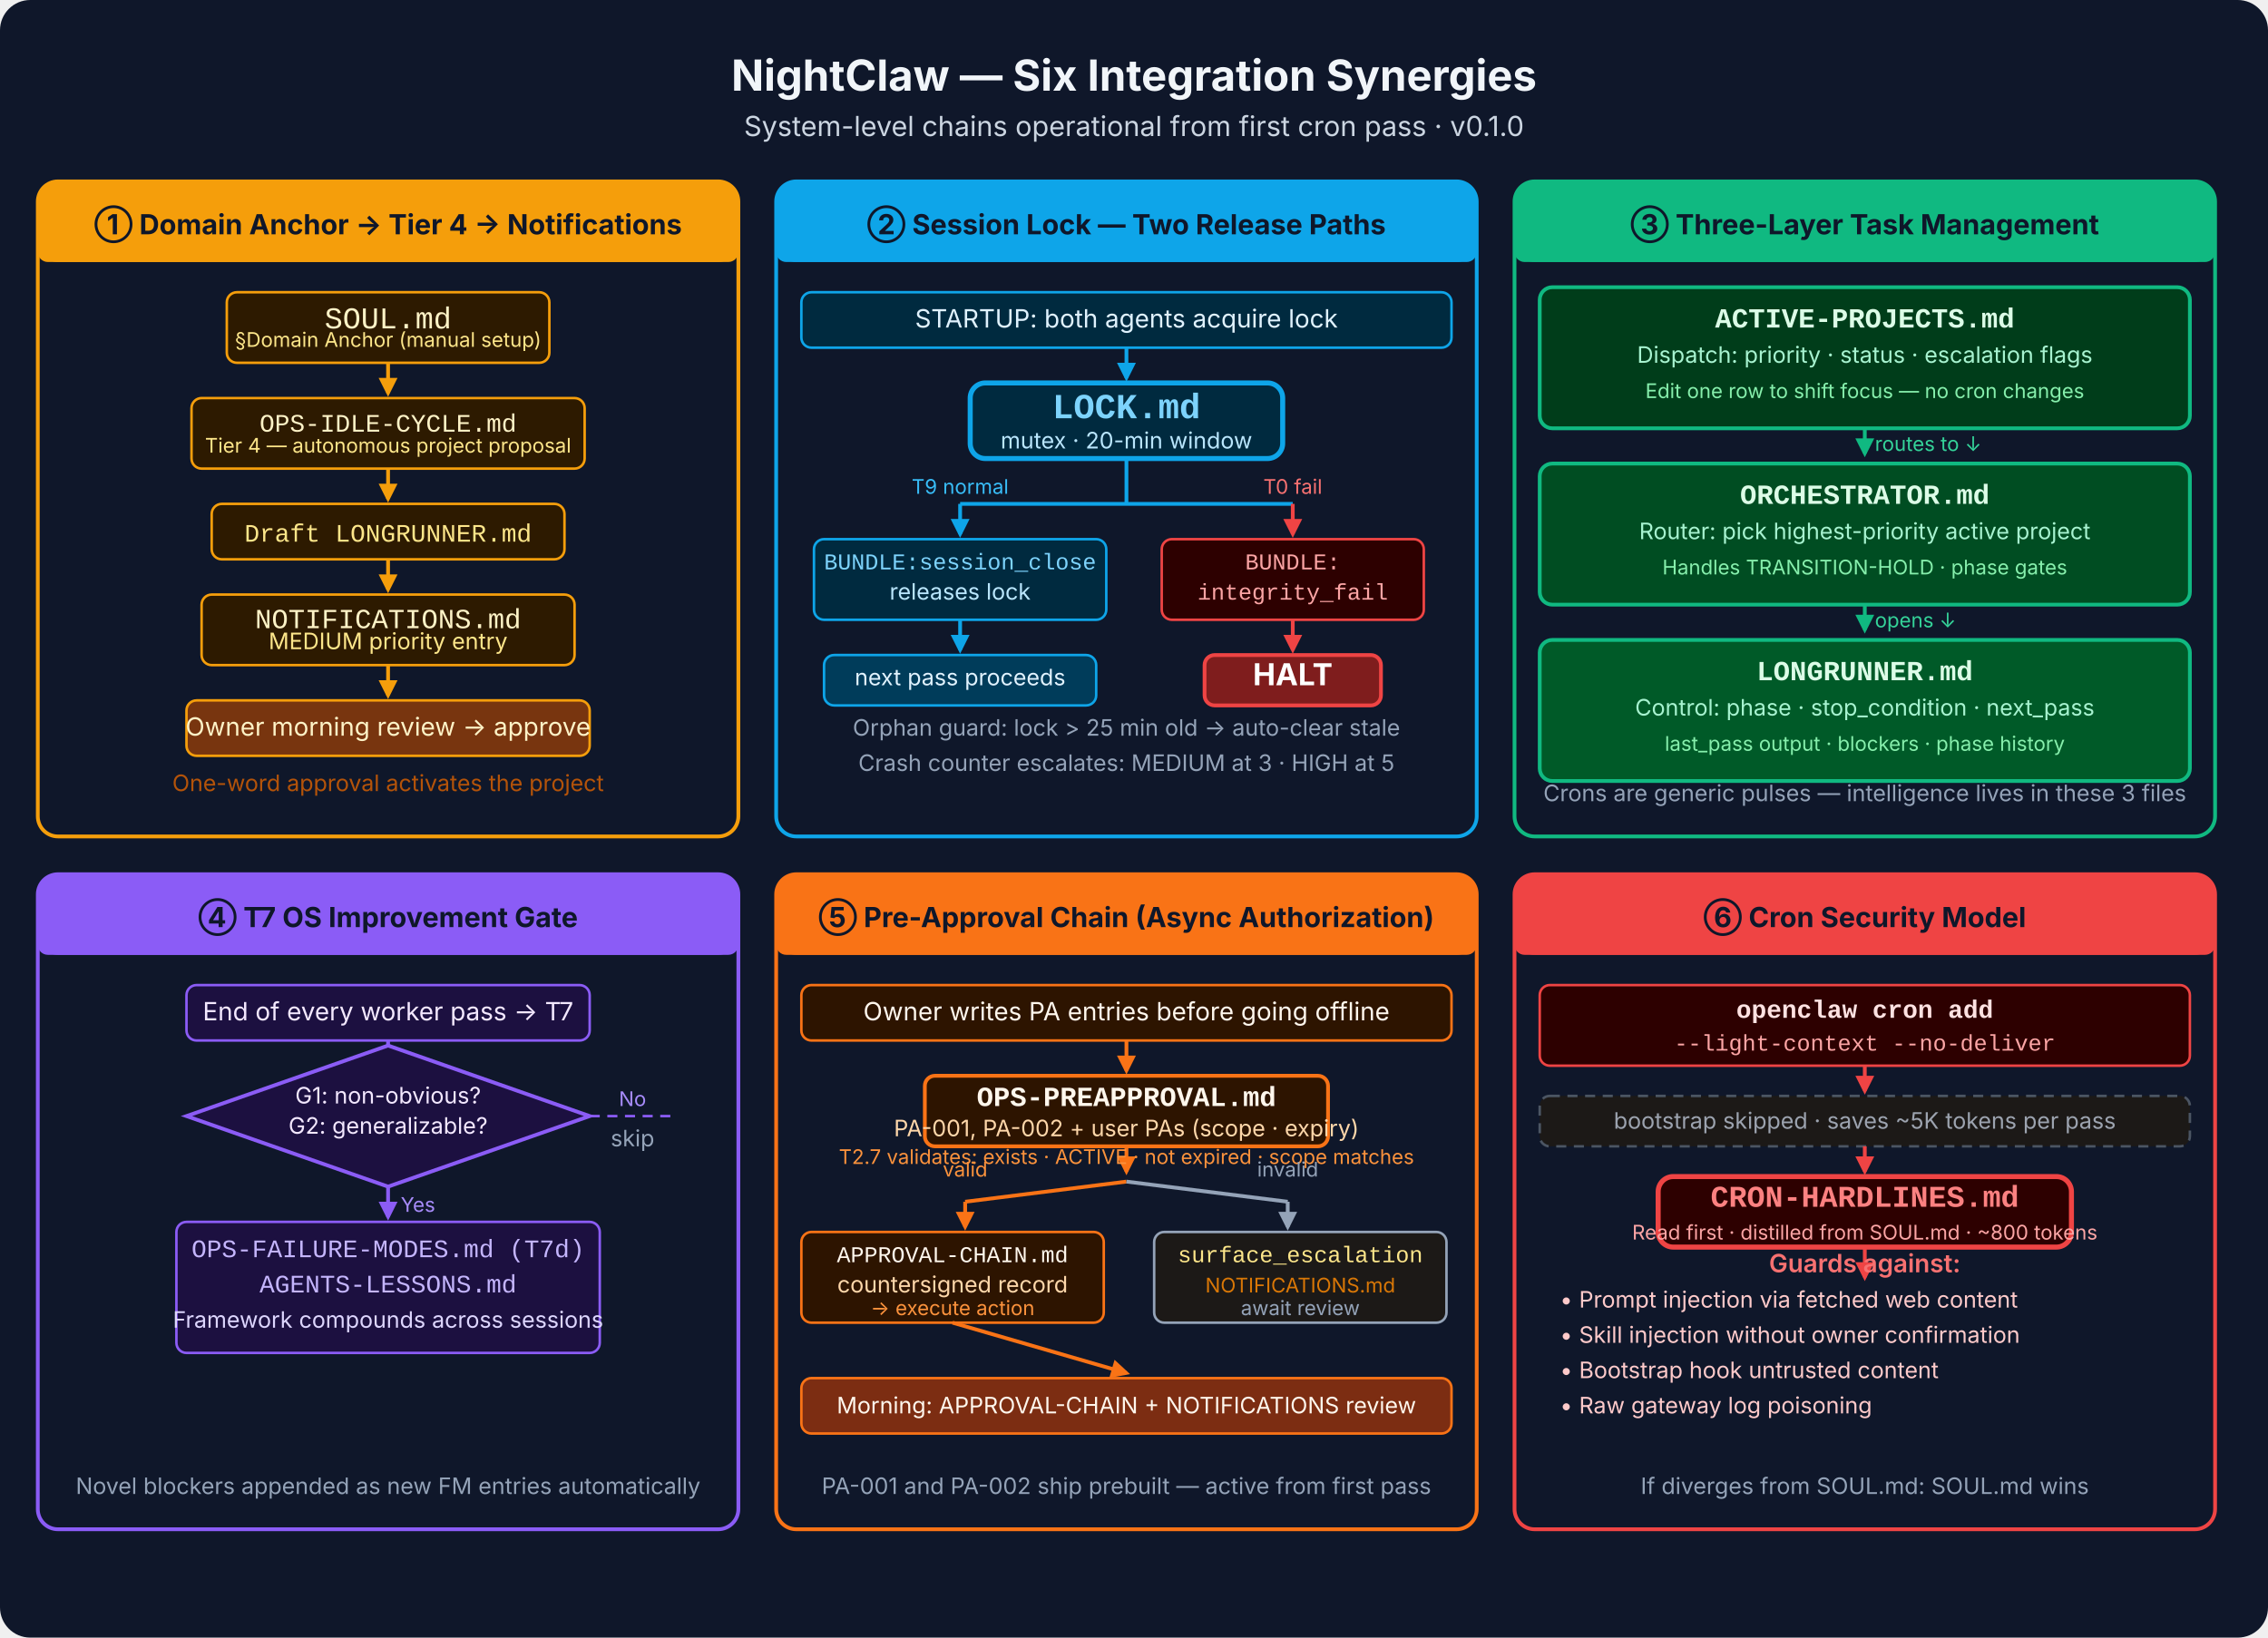
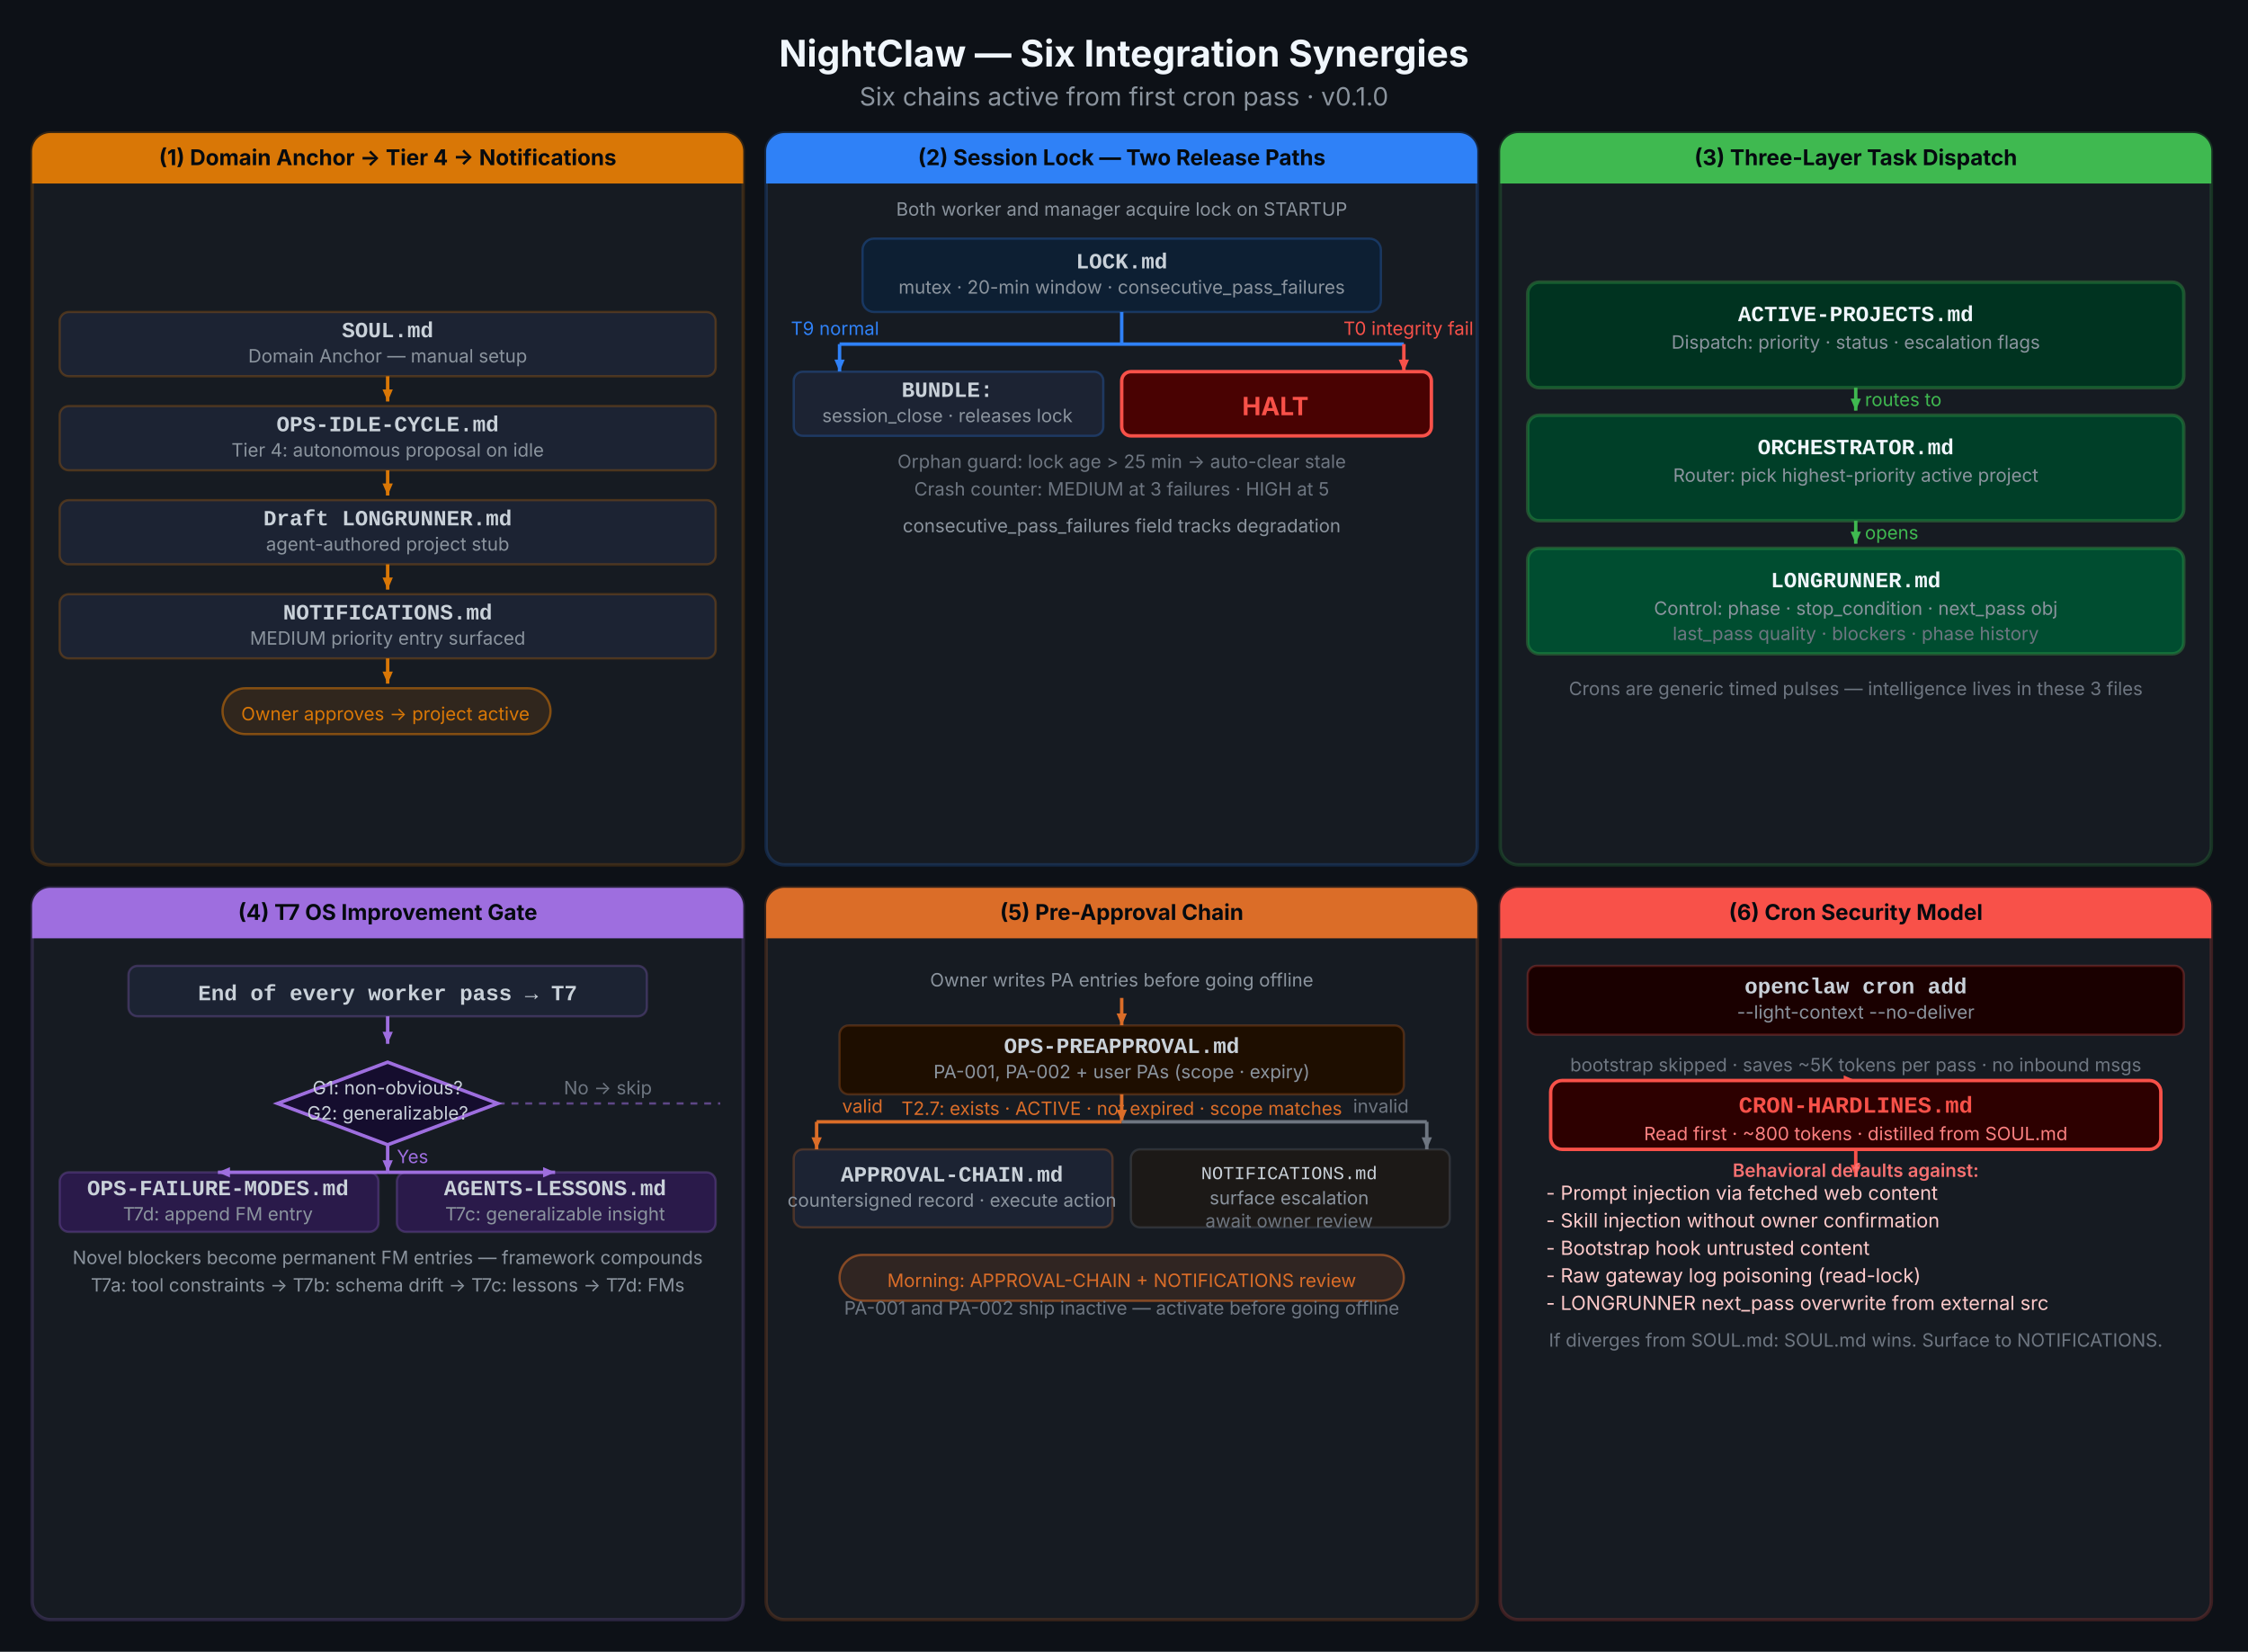
- <svg xmlns="http://www.w3.org/2000/svg" viewBox="0 0 900 650" width="900" height="650">
+ <svg xmlns="http://www.w3.org/2000/svg" viewBox="0 0 980 720" width="980" height="720">
  <defs>
-     <marker id="ma" viewBox="0 0 10 10" refX="8" refY="5" markerWidth="5" markerHeight="5" orient="auto">
-       <path d="M0,0 L10,5 L0,10 z" fill="#F59E0B" />
+     <marker id="ma" viewBox="0 0 8 8" refX="7" refY="4" markerWidth="4" markerHeight="4" orient="auto">
+       <path d="M0,1 L7,4 L0,7 Z" fill="#D97706" />
    </marker>
-     <marker id="mc" viewBox="0 0 10 10" refX="8" refY="5" markerWidth="5" markerHeight="5" orient="auto">
-       <path d="M0,0 L10,5 L0,10 z" fill="#0EA5E9" />
+     <marker id="mb" viewBox="0 0 8 8" refX="7" refY="4" markerWidth="4" markerHeight="4" orient="auto">
+       <path d="M0,1 L7,4 L0,7 Z" fill="#2F81F7" />
    </marker>
-     <marker id="mg" viewBox="0 0 10 10" refX="8" refY="5" markerWidth="5" markerHeight="5" orient="auto">
-       <path d="M0,0 L10,5 L0,10 z" fill="#10B981" />
+     <marker id="mg" viewBox="0 0 8 8" refX="7" refY="4" markerWidth="4" markerHeight="4" orient="auto">
+       <path d="M0,1 L7,4 L0,7 Z" fill="#3FB950" />
    </marker>
-     <marker id="mv" viewBox="0 0 10 10" refX="8" refY="5" markerWidth="5" markerHeight="5" orient="auto">
-       <path d="M0,0 L10,5 L0,10 z" fill="#8B5CF6" />
+     <marker id="mv" viewBox="0 0 8 8" refX="7" refY="4" markerWidth="4" markerHeight="4" orient="auto">
+       <path d="M0,1 L7,4 L0,7 Z" fill="#9E6EDF" />
    </marker>
-     <marker id="mo" viewBox="0 0 10 10" refX="8" refY="5" markerWidth="5" markerHeight="5" orient="auto">
-       <path d="M0,0 L10,5 L0,10 z" fill="#F97316" />
+     <marker id="mo" viewBox="0 0 8 8" refX="7" refY="4" markerWidth="4" markerHeight="4" orient="auto">
+       <path d="M0,1 L7,4 L0,7 Z" fill="#DB6D28" />
    </marker>
-     <marker id="mr" viewBox="0 0 10 10" refX="8" refY="5" markerWidth="5" markerHeight="5" orient="auto">
-       <path d="M0,0 L10,5 L0,10 z" fill="#EF4444" />
+     <marker id="mr" viewBox="0 0 8 8" refX="7" refY="4" markerWidth="4" markerHeight="4" orient="auto">
+       <path d="M0,1 L7,4 L0,7 Z" fill="#F85149" />
    </marker>
-     <marker id="mz" viewBox="0 0 10 10" refX="8" refY="5" markerWidth="5" markerHeight="5" orient="auto">
-       <path d="M0,0 L10,5 L0,10 z" fill="#94A3B8" />
+     <marker id="mz" viewBox="0 0 8 8" refX="7" refY="4" markerWidth="4" markerHeight="4" orient="auto">
+       <path d="M0,1 L7,4 L0,7 Z" fill="#6E7681" />
    </marker>
+     <marker id="mw" viewBox="0 0 8 8" refX="7" refY="4" markerWidth="4" markerHeight="4" orient="auto">
+       <path d="M0,1 L7,4 L0,7 Z" fill="#F0F6FC" />
+     </marker>
+     <clipPath id="cp0">
+       <rect x="14" y="58" width="310" height="319" rx="8" />
+     </clipPath>
+     <clipPath id="cp1">
+       <rect x="334" y="58" width="310" height="319" rx="8" />
+     </clipPath>
+     <clipPath id="cp2">
+       <rect x="654" y="58" width="310" height="319" rx="8" />
+     </clipPath>
+     <clipPath id="cp3">
+       <rect x="14" y="387" width="310" height="319" rx="8" />
+     </clipPath>
+     <clipPath id="cp4">
+       <rect x="334" y="387" width="310" height="319" rx="8" />
+     </clipPath>
+     <clipPath id="cp5">
+       <rect x="654" y="387" width="310" height="319" rx="8" />
+     </clipPath>
  </defs>
-   <rect x="0" y="0" width="900" height="650" rx="12" fill="#0F172A" stroke="none" />
-   <text x="450" y="36" text-anchor="middle" font-family="-apple-system,BlinkMacSystemFont,'Segoe UI',sans-serif" font-size="17" font-weight="700" fill="#F1F5F9">NightClaw — Six Integration Synergies</text>
-   <text x="450" y="54" text-anchor="middle" font-family="-apple-system,BlinkMacSystemFont,'Segoe UI',sans-serif" font-size="11" fill="#CBD5E1">System-level chains operational from first cron pass  ·  v0.1.0</text>
-   <rect x="15" y="72" width="278" height="260" rx="8" fill="#0F172A" stroke="#F59E0B" stroke-width="1.5" />
-   <rect x="15" y="72" width="278" height="32" rx="8" fill="#F59E0B" stroke="none" />
-   <rect x="15" y="88" width="278" height="16" rx="4" fill="#F59E0B" stroke="none" />
-   <text x="154" y="93" text-anchor="middle" font-family="-apple-system,BlinkMacSystemFont,'Segoe UI',sans-serif" font-size="11" font-weight="700" fill="#0F172A">① Domain Anchor → Tier 4 → Notifications</text>
-   <rect x="90" y="116" width="128" height="28" rx="4" fill="#2D1A00" stroke="#F59E0B" stroke-width="1" />
-   <text x="154" y="130.333" text-anchor="middle" font-family="'Courier New',monospace" font-size="12" fill="#FEF3C7">SOUL.md</text>
-   <text x="154" y="137.667" text-anchor="middle" font-family="-apple-system,BlinkMacSystemFont,'Segoe UI',sans-serif" font-size="8" fill="#FDE68A">§Domain Anchor (manual setup)</text>
-   <line x1="154" y1="144" x2="154" y2="156" stroke="#F59E0B" stroke-width="1.5" marker-end="url(#ma)" />
-   <rect x="76" y="158" width="156" height="28" rx="4" fill="#2D1A00" stroke="#F59E0B" stroke-width="1" />
-   <text x="154" y="171.333" text-anchor="middle" font-family="'Courier New',monospace" font-size="10" fill="#FEF3C7">OPS-IDLE-CYCLE.md</text>
-   <text x="154" y="179.667" text-anchor="middle" font-family="-apple-system,BlinkMacSystemFont,'Segoe UI',sans-serif" font-size="8" fill="#FDE68A">Tier 4 — autonomous project proposal</text>
-   <line x1="154" y1="186" x2="154" y2="198" stroke="#F59E0B" stroke-width="1.5" marker-end="url(#ma)" />
-   <rect x="84" y="200" width="140" height="22" rx="4" fill="#2D1A00" stroke="#F59E0B" stroke-width="1" />
-   <text x="154" y="215.0" text-anchor="middle" font-family="'Courier New',monospace" font-size="10" fill="#FDE68A">Draft LONGRUNNER.md</text>
-   <line x1="154" y1="222" x2="154" y2="234" stroke="#F59E0B" stroke-width="1.5" marker-end="url(#ma)" />
-   <rect x="80" y="236" width="148" height="28" rx="4" fill="#2D1A00" stroke="#F59E0B" stroke-width="1" />
-   <text x="154" y="249.333" text-anchor="middle" font-family="'Courier New',monospace" font-size="11" fill="#FEF3C7">NOTIFICATIONS.md</text>
-   <text x="154" y="257.667" text-anchor="middle" font-family="-apple-system,BlinkMacSystemFont,'Segoe UI',sans-serif" font-size="9" fill="#FDE68A">MEDIUM priority entry</text>
-   <line x1="154" y1="264" x2="154" y2="276" stroke="#F59E0B" stroke-width="1.5" marker-end="url(#ma)" />
-   <rect x="74" y="278" width="160" height="22" rx="4" fill="#78350F" stroke="#F59E0B" stroke-width="1" />
-   <text x="154" y="292" text-anchor="middle" font-family="-apple-system,BlinkMacSystemFont,'Segoe UI',sans-serif" font-size="10" fill="#FEF3C7">Owner morning review → approve</text>
-   <text x="154" y="314" text-anchor="middle" font-family="-apple-system,BlinkMacSystemFont,'Segoe UI',sans-serif" font-size="9" fill="#B45309">One-word approval activates the project</text>
-   <rect x="308" y="72" width="278" height="260" rx="8" fill="#0F172A" stroke="#0EA5E9" stroke-width="1.5" />
-   <rect x="308" y="72" width="278" height="32" rx="8" fill="#0EA5E9" stroke="none" />
-   <rect x="308" y="88" width="278" height="16" rx="4" fill="#0EA5E9" stroke="none" />
-   <text x="447" y="93" text-anchor="middle" font-family="-apple-system,BlinkMacSystemFont,'Segoe UI',sans-serif" font-size="11" font-weight="700" fill="#0F172A">② Session Lock — Two Release Paths</text>
-   <rect x="318" y="116" width="258" height="22" rx="4" fill="#002A3F" stroke="#0EA5E9" stroke-width="1" />
-   <text x="447" y="130" text-anchor="middle" font-family="-apple-system,BlinkMacSystemFont,'Segoe UI',sans-serif" font-size="10" fill="#E0F2FE">STARTUP: both agents acquire lock</text>
-   <line x1="447" y1="138" x2="447" y2="150" stroke="#0EA5E9" stroke-width="1.5" marker-end="url(#mc)" />
-   <rect x="385" y="152" width="124" height="30" rx="6" fill="#002A3F" stroke="#0EA5E9" stroke-width="2" />
-   <text x="447" y="166" text-anchor="middle" font-family="'Courier New',monospace" font-size="14" font-weight="700" fill="#7DD3FC">LOCK.md</text>
-   <text x="447" y="178" text-anchor="middle" font-family="-apple-system,BlinkMacSystemFont,'Segoe UI',sans-serif" font-size="9" fill="#BAE6FD">mutex · 20-min window</text>
-   <line x1="447" y1="182" x2="447" y2="200" stroke="#0EA5E9" stroke-width="1.5" />
-   <line x1="381" y1="200" x2="513" y2="200" stroke="#0EA5E9" stroke-width="1.5" />
-   <line x1="381" y1="200" x2="381" y2="212" stroke="#0EA5E9" stroke-width="1.5" marker-end="url(#mc)" />
-   <line x1="513" y1="200" x2="513" y2="212" stroke="#EF4444" stroke-width="1.5" marker-end="url(#mr)" />
-   <text x="381" y="196" text-anchor="middle" font-family="-apple-system,BlinkMacSystemFont,'Segoe UI',sans-serif" font-size="8" fill="#38BDF8">T9 normal</text>
-   <text x="513" y="196" text-anchor="middle" font-family="-apple-system,BlinkMacSystemFont,'Segoe UI',sans-serif" font-size="8" fill="#F87171">T0 fail</text>
-   <rect x="323" y="214" width="116" height="32" rx="4" fill="#002A3F" stroke="#0EA5E9" stroke-width="1" />
-   <text x="381" y="226" text-anchor="middle" font-family="'Courier New',monospace" font-size="9" fill="#7DD3FC">BUNDLE:session_close</text>
-   <text x="381" y="238" text-anchor="middle" font-family="-apple-system,BlinkMacSystemFont,'Segoe UI',sans-serif" font-size="9" fill="#BAE6FD">releases lock</text>
-   <rect x="461" y="214" width="104" height="32" rx="4" fill="#2D0000" stroke="#EF4444" stroke-width="1" />
-   <text x="513" y="226" text-anchor="middle" font-family="'Courier New',monospace" font-size="9" fill="#FCA5A5">BUNDLE:</text>
-   <text x="513" y="238" text-anchor="middle" font-family="'Courier New',monospace" font-size="9" fill="#FCA5A5">integrity_fail</text>
-   <line x1="381" y1="246" x2="381" y2="258" stroke="#0EA5E9" stroke-width="1.5" marker-end="url(#mc)" />
-   <rect x="327" y="260" width="108" height="20" rx="4" fill="#003C5A" stroke="#0EA5E9" stroke-width="1" />
-   <text x="381" y="272" text-anchor="middle" font-family="-apple-system,BlinkMacSystemFont,'Segoe UI',sans-serif" font-size="9" fill="#E0F2FE">next pass proceeds</text>
-   <line x1="513" y1="246" x2="513" y2="258" stroke="#EF4444" stroke-width="1.5" marker-end="url(#mr)" />
-   <rect x="478" y="260" width="70" height="20" rx="4" fill="#7F1D1D" stroke="#EF4444" stroke-width="1.5" />
-   <text x="513" y="272" text-anchor="middle" font-family="-apple-system,BlinkMacSystemFont,'Segoe UI',sans-serif" font-size="12" font-weight="700" fill="#FFFFFF">HALT</text>
-   <text x="447" y="292" text-anchor="middle" font-family="-apple-system,BlinkMacSystemFont,'Segoe UI',sans-serif" font-size="9" fill="#94A3B8">Orphan guard: lock &gt; 25 min old → auto-clear stale</text>
-   <text x="447" y="306" text-anchor="middle" font-family="-apple-system,BlinkMacSystemFont,'Segoe UI',sans-serif" font-size="9" fill="#94A3B8">Crash counter escalates: MEDIUM at 3 · HIGH at 5</text>
-   <rect x="601" y="72" width="278" height="260" rx="8" fill="#0F172A" stroke="#10B981" stroke-width="1.5" />
-   <rect x="601" y="72" width="278" height="32" rx="8" fill="#10B981" stroke="none" />
-   <rect x="601" y="88" width="278" height="16" rx="4" fill="#10B981" stroke="none" />
-   <text x="740" y="93" text-anchor="middle" font-family="-apple-system,BlinkMacSystemFont,'Segoe UI',sans-serif" font-size="11" font-weight="700" fill="#0F172A">③ Three-Layer Task Management</text>
-   <rect x="611" y="114" width="258" height="56" rx="5" fill="#003D1A" stroke="#10B981" stroke-width="1.5" />
-   <text x="740" y="130" text-anchor="middle" font-family="'Courier New',monospace" font-size="11" font-weight="700" fill="#DCFCE7">ACTIVE-PROJECTS.md</text>
-   <text x="740" y="144" text-anchor="middle" font-family="-apple-system,BlinkMacSystemFont,'Segoe UI',sans-serif" font-size="9" fill="#A7F3D0">Dispatch: priority · status · escalation flags</text>
-   <text x="740" y="158" text-anchor="middle" font-family="-apple-system,BlinkMacSystemFont,'Segoe UI',sans-serif" font-size="8" fill="#86EFAC">Edit one row to shift focus — no cron changes</text>
-   <line x1="740" y1="170" x2="740" y2="180" stroke="#10B981" stroke-width="1.5" marker-end="url(#mg)" />
-   <text x="744" y="179" text-anchor="start" font-family="-apple-system,BlinkMacSystemFont,'Segoe UI',sans-serif" font-size="8" fill="#34D399">routes to ↓</text>
-   <rect x="611" y="184" width="258" height="56" rx="5" fill="#004D22" stroke="#10B981" stroke-width="1.5" />
-   <text x="740" y="200" text-anchor="middle" font-family="'Courier New',monospace" font-size="11" font-weight="700" fill="#DCFCE7">ORCHESTRATOR.md</text>
-   <text x="740" y="214" text-anchor="middle" font-family="-apple-system,BlinkMacSystemFont,'Segoe UI',sans-serif" font-size="9" fill="#A7F3D0">Router: pick highest-priority active project</text>
-   <text x="740" y="228" text-anchor="middle" font-family="-apple-system,BlinkMacSystemFont,'Segoe UI',sans-serif" font-size="8" fill="#86EFAC">Handles TRANSITION-HOLD · phase gates</text>
-   <line x1="740" y1="240" x2="740" y2="250" stroke="#10B981" stroke-width="1.5" marker-end="url(#mg)" />
-   <text x="744" y="249" text-anchor="start" font-family="-apple-system,BlinkMacSystemFont,'Segoe UI',sans-serif" font-size="8" fill="#34D399">opens ↓</text>
-   <rect x="611" y="254" width="258" height="56" rx="5" fill="#005A28" stroke="#10B981" stroke-width="1.5" />
-   <text x="740" y="270" text-anchor="middle" font-family="'Courier New',monospace" font-size="11" font-weight="700" fill="#DCFCE7">LONGRUNNER.md</text>
-   <text x="740" y="284" text-anchor="middle" font-family="-apple-system,BlinkMacSystemFont,'Segoe UI',sans-serif" font-size="9" fill="#A7F3D0">Control: phase · stop_condition · next_pass</text>
-   <text x="740" y="298" text-anchor="middle" font-family="-apple-system,BlinkMacSystemFont,'Segoe UI',sans-serif" font-size="8" fill="#86EFAC">last_pass output · blockers · phase history</text>
-   <text x="740" y="318" text-anchor="middle" font-family="-apple-system,BlinkMacSystemFont,'Segoe UI',sans-serif" font-size="9" fill="#94A3B8">Crons are generic pulses — intelligence lives in these 3 files</text>
-   <rect x="15" y="347" width="278" height="260" rx="8" fill="#0F172A" stroke="#8B5CF6" stroke-width="1.5" />
-   <rect x="15" y="347" width="278" height="32" rx="8" fill="#8B5CF6" stroke="none" />
-   <rect x="15" y="363" width="278" height="16" rx="4" fill="#8B5CF6" stroke="none" />
-   <text x="154" y="368" text-anchor="middle" font-family="-apple-system,BlinkMacSystemFont,'Segoe UI',sans-serif" font-size="11" font-weight="700" fill="#0F172A">④ T7 OS Improvement Gate</text>
-   <rect x="74" y="391" width="160" height="22" rx="4" fill="#1C1040" stroke="#8B5CF6" stroke-width="1" />
-   <text x="154" y="405" text-anchor="middle" font-family="-apple-system,BlinkMacSystemFont,'Segoe UI',sans-serif" font-size="10" fill="#F3E8FF">End of every worker pass → T7</text>
-   <line x1="154" y1="413" x2="154" y2="425" stroke="#8B5CF6" stroke-width="1.5" marker-end="url(#mv)" />
-   <polygon points="154,415 234,443 154,471 74,443" fill="#1C1040" stroke="#8B5CF6" stroke-width="1.5" />
-   <text x="154" y="438" text-anchor="middle" font-family="-apple-system,BlinkMacSystemFont,'Segoe UI',sans-serif" font-size="9" fill="#F3E8FF">G1: non-obvious?</text>
-   <text x="154" y="450" text-anchor="middle" font-family="-apple-system,BlinkMacSystemFont,'Segoe UI',sans-serif" font-size="9" fill="#F3E8FF">G2: generalizable?</text>
-   <line x1="234" y1="443" x2="266" y2="443" stroke="#8B5CF6" stroke-width="1" stroke-dasharray="4,3" />
-   <text x="251" y="439" text-anchor="middle" font-family="-apple-system,BlinkMacSystemFont,'Segoe UI',sans-serif" font-size="8" fill="#A78BFA">No</text>
-   <text x="251" y="455" text-anchor="middle" font-family="-apple-system,BlinkMacSystemFont,'Segoe UI',sans-serif" font-size="9" fill="#94A3B8">skip</text>
-   <line x1="154" y1="471" x2="154" y2="483" stroke="#8B5CF6" stroke-width="1.5" marker-end="url(#mv)" />
-   <text x="159" y="481" text-anchor="start" font-family="-apple-system,BlinkMacSystemFont,'Segoe UI',sans-serif" font-size="8" fill="#A78BFA">Yes</text>
-   <rect x="70" y="485" width="168" height="52" rx="4" fill="#1C1040" stroke="#8B5CF6" stroke-width="1" />
-   <text x="154" y="499" text-anchor="middle" font-family="'Courier New',monospace" font-size="10" fill="#C4B5FD">OPS-FAILURE-MODES.md  (T7d)</text>
-   <text x="154" y="513" text-anchor="middle" font-family="'Courier New',monospace" font-size="10" fill="#C4B5FD">AGENTS-LESSONS.md</text>
-   <text x="154" y="527" text-anchor="middle" font-family="-apple-system,BlinkMacSystemFont,'Segoe UI',sans-serif" font-size="9" fill="#DDD6FE">Framework compounds across sessions</text>
-   <text x="154" y="593" text-anchor="middle" font-family="-apple-system,BlinkMacSystemFont,'Segoe UI',sans-serif" font-size="9" fill="#94A3B8">Novel blockers appended as new FM entries automatically</text>
-   <rect x="308" y="347" width="278" height="260" rx="8" fill="#0F172A" stroke="#F97316" stroke-width="1.5" />
-   <rect x="308" y="347" width="278" height="32" rx="8" fill="#F97316" stroke="none" />
-   <rect x="308" y="363" width="278" height="16" rx="4" fill="#F97316" stroke="none" />
-   <text x="447" y="368" text-anchor="middle" font-family="-apple-system,BlinkMacSystemFont,'Segoe UI',sans-serif" font-size="11" font-weight="700" fill="#0F172A">⑤ Pre-Approval Chain (Async Authorization)</text>
-   <rect x="318" y="391" width="258" height="22" rx="4" fill="#2D1400" stroke="#F97316" stroke-width="1" />
-   <text x="447" y="405" text-anchor="middle" font-family="-apple-system,BlinkMacSystemFont,'Segoe UI',sans-serif" font-size="10" fill="#FFF7ED">Owner writes PA entries before going offline</text>
-   <line x1="447" y1="413" x2="447" y2="425" stroke="#F97316" stroke-width="1.5" marker-end="url(#mo)" />
-   <rect x="367" y="427" width="160" height="28" rx="4" fill="#2D1400" stroke="#F97316" stroke-width="1.5" />
-   <text x="447" y="439" text-anchor="middle" font-family="'Courier New',monospace" font-size="11" font-weight="700" fill="#FFF7ED">OPS-PREAPPROVAL.md</text>
-   <text x="447" y="451" text-anchor="middle" font-family="-apple-system,BlinkMacSystemFont,'Segoe UI',sans-serif" font-size="9" fill="#FED7AA">PA-001, PA-002 + user PAs  (scope · expiry)</text>
-   <line x1="447" y1="455" x2="447" y2="465" stroke="#F97316" stroke-width="1.5" marker-end="url(#mo)" />
-   <text x="447" y="462" text-anchor="middle" font-family="-apple-system,BlinkMacSystemFont,'Segoe UI',sans-serif" font-size="8" fill="#FB923C">T2.7 validates: exists · ACTIVE · not expired · scope matches</text>
-   <line x1="447" y1="469" x2="383" y2="477" stroke="#F97316" stroke-width="1.5" />
-   <line x1="447" y1="469" x2="511" y2="477" stroke="#94A3B8" stroke-width="1.5" />
-   <text x="383" y="467" text-anchor="middle" font-family="-apple-system,BlinkMacSystemFont,'Segoe UI',sans-serif" font-size="8" fill="#FB923C">valid</text>
-   <text x="511" y="467" text-anchor="middle" font-family="-apple-system,BlinkMacSystemFont,'Segoe UI',sans-serif" font-size="8" fill="#94A3B8">invalid</text>
-   <line x1="383" y1="477" x2="383" y2="487" stroke="#F97316" stroke-width="1.5" marker-end="url(#mo)" />
-   <line x1="511" y1="477" x2="511" y2="487" stroke="#94A3B8" stroke-width="1.5" marker-end="url(#mz)" />
-   <rect x="318" y="489" width="120" height="36" rx="4" fill="#2D1400" stroke="#F97316" stroke-width="1" />
-   <text x="378" y="501" text-anchor="middle" font-family="'Courier New',monospace" font-size="9" fill="#FFF7ED">APPROVAL-CHAIN.md</text>
-   <text x="378" y="513" text-anchor="middle" font-family="-apple-system,BlinkMacSystemFont,'Segoe UI',sans-serif" font-size="9" fill="#FED7AA">countersigned record</text>
-   <text x="378" y="522" text-anchor="middle" font-family="-apple-system,BlinkMacSystemFont,'Segoe UI',sans-serif" font-size="8" fill="#FB923C">→ execute action</text>
-   <rect x="458" y="489" width="116" height="36" rx="4" fill="#1C1917" stroke="#94A3B8" stroke-width="1" />
-   <text x="516" y="501" text-anchor="middle" font-family="'Courier New',monospace" font-size="9" fill="#FDE68A">surface_escalation</text>
-   <text x="516" y="513" text-anchor="middle" font-family="-apple-system,BlinkMacSystemFont,'Segoe UI',sans-serif" font-size="8" fill="#D97706">NOTIFICATIONS.md</text>
-   <text x="516" y="522" text-anchor="middle" font-family="-apple-system,BlinkMacSystemFont,'Segoe UI',sans-serif" font-size="8" fill="#94A3B8">await review</text>
-   <line x1="378" y1="525" x2="447" y2="545" stroke="#F97316" stroke-width="1.5" marker-end="url(#mo)" />
-   <rect x="318" y="547" width="258" height="22" rx="4" fill="#7C2D12" stroke="#F97316" stroke-width="1" />
-   <text x="447" y="561" text-anchor="middle" font-family="-apple-system,BlinkMacSystemFont,'Segoe UI',sans-serif" font-size="9" fill="#FFF7ED">Morning: APPROVAL-CHAIN + NOTIFICATIONS review</text>
-   <text x="447" y="593" text-anchor="middle" font-family="-apple-system,BlinkMacSystemFont,'Segoe UI',sans-serif" font-size="9" fill="#94A3B8">PA-001 and PA-002 ship prebuilt — active from first pass</text>
-   <rect x="601" y="347" width="278" height="260" rx="8" fill="#0F172A" stroke="#EF4444" stroke-width="1.5" />
-   <rect x="601" y="347" width="278" height="32" rx="8" fill="#EF4444" stroke="none" />
-   <rect x="601" y="363" width="278" height="16" rx="4" fill="#EF4444" stroke="none" />
-   <text x="740" y="368" text-anchor="middle" font-family="-apple-system,BlinkMacSystemFont,'Segoe UI',sans-serif" font-size="11" font-weight="700" fill="#0F172A">⑥ Cron Security Model</text>
-   <rect x="611" y="391" width="258" height="32" rx="4" fill="#2D0000" stroke="#EF4444" stroke-width="1" />
-   <text x="740" y="404" text-anchor="middle" font-family="'Courier New',monospace" font-size="10" font-weight="700" fill="#FEE2E2">openclaw cron add</text>
-   <text x="740" y="417" text-anchor="middle" font-family="'Courier New',monospace" font-size="9" fill="#FCA5A5">--light-context   --no-deliver</text>
-   <line x1="740" y1="423" x2="740" y2="433" stroke="#EF4444" stroke-width="1.5" marker-end="url(#mr)" />
-   <rect x="611" y="435" width="258" height="20" rx="4" fill="#1C1917" stroke="none" />
-   <rect x="611" y="435" width="258" height="20" rx="4" fill="none" stroke="#4B5563" stroke-dasharray="4,3" stroke-width="1" />
-   <text x="740" y="448" text-anchor="middle" font-family="-apple-system,BlinkMacSystemFont,'Segoe UI',sans-serif" font-size="9" fill="#9CA3AF">bootstrap skipped  ·  saves ~5K tokens per pass</text>
-   <line x1="740" y1="455" x2="740" y2="465" stroke="#EF4444" stroke-width="1.5" marker-end="url(#mr)" />
-   <rect x="658" y="467" width="164" height="28" rx="6" fill="#2D0000" stroke="#EF4444" stroke-width="2" />
-   <text x="740" y="479" text-anchor="middle" font-family="'Courier New',monospace" font-size="12" font-weight="700" fill="#FC8181">CRON-HARDLINES.md</text>
-   <text x="740" y="492" text-anchor="middle" font-family="-apple-system,BlinkMacSystemFont,'Segoe UI',sans-serif" font-size="8" fill="#FCA5A5">Read first · distilled from SOUL.md · ~800 tokens</text>
-   <line x1="740" y1="495" x2="740" y2="507" stroke="#EF4444" stroke-width="1.5" marker-end="url(#mr)" />
-   <text x="740" y="505" text-anchor="middle" font-family="-apple-system,BlinkMacSystemFont,'Segoe UI',sans-serif" font-size="10" font-weight="600" fill="#F87171">Guards against:</text>
-   <text x="619" y="519" text-anchor="start" font-family="-apple-system,BlinkMacSystemFont,'Segoe UI',sans-serif" font-size="9" fill="#FECACA">• Prompt injection via fetched web content</text>
-   <text x="619" y="533" text-anchor="start" font-family="-apple-system,BlinkMacSystemFont,'Segoe UI',sans-serif" font-size="9" fill="#FECACA">• Skill injection without owner confirmation</text>
-   <text x="619" y="547" text-anchor="start" font-family="-apple-system,BlinkMacSystemFont,'Segoe UI',sans-serif" font-size="9" fill="#FECACA">• Bootstrap hook untrusted content</text>
-   <text x="619" y="561" text-anchor="start" font-family="-apple-system,BlinkMacSystemFont,'Segoe UI',sans-serif" font-size="9" fill="#FECACA">• Raw gateway log poisoning</text>
-   <text x="740" y="593" text-anchor="middle" font-family="-apple-system,BlinkMacSystemFont,'Segoe UI',sans-serif" font-size="9" fill="#94A3B8">If diverges from SOUL.md: SOUL.md wins</text>
+   <rect width="980" height="720" rx="0" fill="#0D1117" />
+   <text x="490" y="29" text-anchor="middle" font-family="-apple-system,BlinkMacSystemFont,'Segoe UI',sans-serif" font-size="16" font-weight="700" fill="#F0F6FC">NightClaw — Six Integration Synergies</text>
+   <text x="490" y="46" text-anchor="middle" font-family="-apple-system,BlinkMacSystemFont,'Segoe UI',sans-serif" font-size="11" fill="#8B949E">Six chains active from first cron pass · v0.1.0</text>
+   <rect x="14" y="58" width="310" height="319" rx="8" fill="#161B22" stroke="#D9770633" stroke-width="1.5" />
+   <rect x="14" y="58" width="310" height="22" fill="#D97706" clip-path="url(#cp0)" />
+   <text x="169" y="72" text-anchor="middle" font-family="-apple-system,BlinkMacSystemFont,'Segoe UI',sans-serif" font-size="9.5" font-weight="700" fill="#050A0F">(1) Domain Anchor → Tier 4 → Notifications</text>
+   <rect x="334" y="58" width="310" height="319" rx="8" fill="#161B22" stroke="#2F81F733" stroke-width="1.5" />
+   <rect x="334" y="58" width="310" height="22" fill="#2F81F7" clip-path="url(#cp1)" />
+   <text x="489" y="72" text-anchor="middle" font-family="-apple-system,BlinkMacSystemFont,'Segoe UI',sans-serif" font-size="9.5" font-weight="700" fill="#050A0F">(2) Session Lock — Two Release Paths</text>
+   <rect x="654" y="58" width="310" height="319" rx="8" fill="#161B22" stroke="#3FB95033" stroke-width="1.5" />
+   <rect x="654" y="58" width="310" height="22" fill="#3FB950" clip-path="url(#cp2)" />
+   <text x="809" y="72" text-anchor="middle" font-family="-apple-system,BlinkMacSystemFont,'Segoe UI',sans-serif" font-size="9.5" font-weight="700" fill="#050A0F">(3) Three-Layer Task Dispatch</text>
+   <rect x="14" y="387" width="310" height="319" rx="8" fill="#161B22" stroke="#9E6EDF33" stroke-width="1.5" />
+   <rect x="14" y="387" width="310" height="22" fill="#9E6EDF" clip-path="url(#cp3)" />
+   <text x="169" y="401" text-anchor="middle" font-family="-apple-system,BlinkMacSystemFont,'Segoe UI',sans-serif" font-size="9.5" font-weight="700" fill="#050A0F">(4) T7 OS Improvement Gate</text>
+   <rect x="334" y="387" width="310" height="319" rx="8" fill="#161B22" stroke="#DB6D2833" stroke-width="1.5" />
+   <rect x="334" y="387" width="310" height="22" fill="#DB6D28" clip-path="url(#cp4)" />
+   <text x="489" y="401" text-anchor="middle" font-family="-apple-system,BlinkMacSystemFont,'Segoe UI',sans-serif" font-size="9.5" font-weight="700" fill="#050A0F">(5) Pre-Approval Chain</text>
+   <rect x="654" y="387" width="310" height="319" rx="8" fill="#161B22" stroke="#F8514933" stroke-width="1.5" />
+   <rect x="654" y="387" width="310" height="22" fill="#F85149" clip-path="url(#cp5)" />
+   <text x="809" y="401" text-anchor="middle" font-family="-apple-system,BlinkMacSystemFont,'Segoe UI',sans-serif" font-size="9.5" font-weight="700" fill="#050A0F">(6) Cron Security Model</text>
+   <rect x="26" y="136" width="286" height="28" rx="4" fill="#1C2333" stroke="#D9770644" stroke-width="1" />
+   <text x="169" y="147" text-anchor="middle" font-family="'Courier New',monospace" font-size="9.5" font-weight="600" fill="#C9D1D9">SOUL.md</text>
+   <text x="169" y="158" text-anchor="middle" font-family="-apple-system,BlinkMacSystemFont,'Segoe UI',sans-serif" font-size="8" fill="#8B949E">Domain Anchor — manual setup</text>
+   <line x1="169" y1="164" x2="169" y2="175" stroke="#D97706" stroke-width="1.5" marker-end="url(#ma)" />
+   <rect x="26" y="177" width="286" height="28" rx="4" fill="#1C2333" stroke="#D9770644" stroke-width="1" />
+   <text x="169" y="188" text-anchor="middle" font-family="'Courier New',monospace" font-size="9.5" font-weight="600" fill="#C9D1D9">OPS-IDLE-CYCLE.md</text>
+   <text x="169" y="199" text-anchor="middle" font-family="-apple-system,BlinkMacSystemFont,'Segoe UI',sans-serif" font-size="8" fill="#8B949E">Tier 4: autonomous proposal on idle</text>
+   <line x1="169" y1="205" x2="169" y2="216" stroke="#D97706" stroke-width="1.5" marker-end="url(#ma)" />
+   <rect x="26" y="218" width="286" height="28" rx="4" fill="#1C2333" stroke="#D9770644" stroke-width="1" />
+   <text x="169" y="229" text-anchor="middle" font-family="'Courier New',monospace" font-size="9.5" font-weight="600" fill="#C9D1D9">Draft LONGRUNNER.md</text>
+   <text x="169" y="240" text-anchor="middle" font-family="-apple-system,BlinkMacSystemFont,'Segoe UI',sans-serif" font-size="8" fill="#8B949E">agent-authored project stub</text>
+   <line x1="169" y1="246" x2="169" y2="257" stroke="#D97706" stroke-width="1.5" marker-end="url(#ma)" />
+   <rect x="26" y="259" width="286" height="28" rx="4" fill="#1C2333" stroke="#D9770644" stroke-width="1" />
+   <text x="169" y="270" text-anchor="middle" font-family="'Courier New',monospace" font-size="9.5" font-weight="600" fill="#C9D1D9">NOTIFICATIONS.md</text>
+   <text x="169" y="281" text-anchor="middle" font-family="-apple-system,BlinkMacSystemFont,'Segoe UI',sans-serif" font-size="8" fill="#8B949E">MEDIUM priority entry surfaced</text>
+   <line x1="169" y1="287" x2="169" y2="298" stroke="#D97706" stroke-width="1.5" marker-end="url(#ma)" />
+   <rect x="97" y="300" width="143" height="20" rx="10" fill="#D9770622" stroke="#D9770688" stroke-width="1" />
+   <text x="168" y="314" text-anchor="middle" font-family="-apple-system,BlinkMacSystemFont,'Segoe UI',sans-serif" font-size="8" fill="#D97706">Owner approves → project active</text>
+   <text x="489" y="94" text-anchor="middle" font-family="-apple-system,BlinkMacSystemFont,'Segoe UI',sans-serif" font-size="8" fill="#8B949E">Both worker and manager acquire lock on STARTUP</text>
+   <rect x="376" y="104" width="226" height="32" rx="5" fill="#0D1F33" stroke="#2F81F744" stroke-width="1" />
+   <text x="489" y="117" text-anchor="middle" font-family="'Courier New',monospace" font-size="9.5" font-weight="600" fill="#C9D1D9">LOCK.md</text>
+   <text x="489" y="128" text-anchor="middle" font-family="-apple-system,BlinkMacSystemFont,'Segoe UI',sans-serif" font-size="8" fill="#8B949E">mutex · 20-min window · consecutive_pass_failures</text>
+   <line x1="489" y1="136" x2="489" y2="150" stroke="#2F81F7" stroke-width="1.5" />
+   <line x1="366" y1="150" x2="612" y2="150" stroke="#2F81F7" stroke-width="1.5" />
+   <line x1="366" y1="150" x2="366" y2="162" stroke="#2F81F7" stroke-width="1.5" marker-end="url(#mb)" />
+   <text x="364" y="146" text-anchor="middle" font-family="-apple-system,BlinkMacSystemFont,'Segoe UI',sans-serif" font-size="8" fill="#2F81F7">T9 normal</text>
+   <line x1="612" y1="150" x2="612" y2="162" stroke="#F85149" stroke-width="1.5" marker-end="url(#mr)" />
+   <text x="614" y="146" text-anchor="middle" font-family="-apple-system,BlinkMacSystemFont,'Segoe UI',sans-serif" font-size="8" fill="#F85149">T0 integrity fail</text>
+   <rect x="346" y="162" width="135" height="28" rx="4" fill="#1C2333" stroke="#2F81F744" stroke-width="1" />
+   <text x="413" y="173" text-anchor="middle" font-family="'Courier New',monospace" font-size="9.5" font-weight="600" fill="#C9D1D9">BUNDLE:</text>
+   <text x="413" y="184" text-anchor="middle" font-family="-apple-system,BlinkMacSystemFont,'Segoe UI',sans-serif" font-size="8" fill="#8B949E">session_close · releases lock</text>
+   <rect x="489" y="162" width="135" height="28" rx="4" fill="#490202" stroke="#F85149" stroke-width="1.5" />
+   <text x="556" y="181" text-anchor="middle" font-family="-apple-system,BlinkMacSystemFont,'Segoe UI',sans-serif" font-size="11" font-weight="700" fill="#F85149">HALT</text>
+   <text x="489" y="204" text-anchor="middle" font-family="-apple-system,BlinkMacSystemFont,'Segoe UI',sans-serif" font-size="8" fill="#6E7681">Orphan guard: lock age &gt; 25 min → auto-clear stale</text>
+   <text x="489" y="216" text-anchor="middle" font-family="-apple-system,BlinkMacSystemFont,'Segoe UI',sans-serif" font-size="8" fill="#6E7681">Crash counter: MEDIUM at 3 failures · HIGH at 5</text>
+   <text x="489" y="232" text-anchor="middle" font-family="-apple-system,BlinkMacSystemFont,'Segoe UI',sans-serif" font-size="8" fill="#8B949E">consecutive_pass_failures field tracks degradation</text>
+   <rect x="666" y="123" width="286" height="46" rx="5" fill="#003320" stroke="#3FB95055" stroke-width="1.5" />
+   <text x="809" y="140" text-anchor="middle" font-family="'Courier New',monospace" font-size="9.5" font-weight="700" fill="#F0F6FC">ACTIVE-PROJECTS.md</text>
+   <text x="809" y="152" text-anchor="middle" font-family="-apple-system,BlinkMacSystemFont,'Segoe UI',sans-serif" font-size="8" fill="#8B949E">Dispatch: priority · status · escalation flags</text>
+   <line x1="809" y1="169" x2="809" y2="179" stroke="#3FB950" stroke-width="1.5" marker-end="url(#mg)" />
+   <text x="813" y="177" text-anchor="start" font-family="-apple-system,BlinkMacSystemFont,'Segoe UI',sans-serif" font-size="8" fill="#3FB950">routes to</text>
+   <rect x="666" y="181" width="286" height="46" rx="5" fill="#003F28" stroke="#3FB95055" stroke-width="1.5" />
+   <text x="809" y="198" text-anchor="middle" font-family="'Courier New',monospace" font-size="9.5" font-weight="700" fill="#F0F6FC">ORCHESTRATOR.md</text>
+   <text x="809" y="210" text-anchor="middle" font-family="-apple-system,BlinkMacSystemFont,'Segoe UI',sans-serif" font-size="8" fill="#8B949E">Router: pick highest-priority active project</text>
+   <line x1="809" y1="227" x2="809" y2="237" stroke="#3FB950" stroke-width="1.5" marker-end="url(#mg)" />
+   <text x="813" y="235" text-anchor="start" font-family="-apple-system,BlinkMacSystemFont,'Segoe UI',sans-serif" font-size="8" fill="#3FB950">opens</text>
+   <rect x="666" y="239" width="286" height="46" rx="5" fill="#004D30" stroke="#3FB95055" stroke-width="1.5" />
+   <text x="809" y="256" text-anchor="middle" font-family="'Courier New',monospace" font-size="9.5" font-weight="700" fill="#F0F6FC">LONGRUNNER.md</text>
+   <text x="809" y="268" text-anchor="middle" font-family="-apple-system,BlinkMacSystemFont,'Segoe UI',sans-serif" font-size="8" fill="#8B949E">Control: phase · stop_condition · next_pass obj</text>
+   <text x="809" y="279" text-anchor="middle" font-family="-apple-system,BlinkMacSystemFont,'Segoe UI',sans-serif" font-size="8" fill="#6E7681">last_pass quality · blockers · phase history</text>
+   <text x="809" y="303" text-anchor="middle" font-family="-apple-system,BlinkMacSystemFont,'Segoe UI',sans-serif" font-size="8" fill="#6E7681">Crons are generic timed pulses — intelligence lives in these 3 files</text>
+   <rect x="56" y="421" width="226" height="22" rx="4" fill="#1C2333" stroke="#9E6EDF44" stroke-width="1" />
+   <text x="169" y="436" text-anchor="middle" font-family="'Courier New',monospace" font-size="9.5" font-weight="600" fill="#C9D1D9">End of every worker pass → T7</text>
+   <line x1="169" y1="443" x2="169" y2="455" stroke="#9E6EDF" stroke-width="1.5" marker-end="url(#mv)" />
+   <polygon points="169,463 217,481 169,499 121,481" fill="#150D2E" stroke="#9E6EDF" stroke-width="1.5" />
+   <text x="169" y="477" text-anchor="middle" font-family="-apple-system,BlinkMacSystemFont,'Segoe UI',sans-serif" font-size="8" fill="#C9D1D9">G1: non-obvious?</text>
+   <text x="169" y="488" text-anchor="middle" font-family="-apple-system,BlinkMacSystemFont,'Segoe UI',sans-serif" font-size="8" fill="#C9D1D9">G2: generalizable?</text>
+   <line x1="217" y1="481" x2="314" y2="481" stroke="#9E6EDF88" stroke-width="1" stroke-dasharray="3,3" />
+   <text x="265" y="477" text-anchor="middle" font-family="-apple-system,BlinkMacSystemFont,'Segoe UI',sans-serif" font-size="8" fill="#6E7681">No → skip</text>
+   <line x1="169" y1="499" x2="169" y2="511" stroke="#9E6EDF" stroke-width="1.5" marker-end="url(#mv)" />
+   <text x="173" y="507" text-anchor="start" font-family="-apple-system,BlinkMacSystemFont,'Segoe UI',sans-serif" font-size="8" fill="#9E6EDF">Yes</text>
+   <rect x="26" y="511" width="139" height="26" rx="4" fill="#2A1A4A" stroke="#9E6EDF44" stroke-width="1" />
+   <text x="95" y="521" text-anchor="middle" font-family="'Courier New',monospace" font-size="9.5" font-weight="600" fill="#C9D1D9">OPS-FAILURE-MODES.md</text>
+   <text x="95" y="532" text-anchor="middle" font-family="-apple-system,BlinkMacSystemFont,'Segoe UI',sans-serif" font-size="8" fill="#8B949E">T7d: append FM entry</text>
+   <rect x="173" y="511" width="139" height="26" rx="4" fill="#2A1A4A" stroke="#9E6EDF44" stroke-width="1" />
+   <text x="242" y="521" text-anchor="middle" font-family="'Courier New',monospace" font-size="9.5" font-weight="600" fill="#C9D1D9">AGENTS-LESSONS.md</text>
+   <text x="242" y="532" text-anchor="middle" font-family="-apple-system,BlinkMacSystemFont,'Segoe UI',sans-serif" font-size="8" fill="#8B949E">T7c: generalizable insight</text>
+   <line x1="169" y1="511" x2="95" y2="511" stroke="#9E6EDF" stroke-width="1.5" marker-end="url(#mv)" />
+   <line x1="169" y1="511" x2="242" y2="511" stroke="#9E6EDF" stroke-width="1.5" marker-end="url(#mv)" />
+   <text x="169" y="551" text-anchor="middle" font-family="-apple-system,BlinkMacSystemFont,'Segoe UI',sans-serif" font-size="8" fill="#8B949E">Novel blockers become permanent FM entries — framework compounds</text>
+   <text x="169" y="563" text-anchor="middle" font-family="-apple-system,BlinkMacSystemFont,'Segoe UI',sans-serif" font-size="8" fill="#8B949E">T7a: tool constraints → T7b: schema drift → T7c: lessons → T7d: FMs</text>
+   <text x="489" y="430" text-anchor="middle" font-family="-apple-system,BlinkMacSystemFont,'Segoe UI',sans-serif" font-size="8" fill="#8B949E">Owner writes PA entries before going offline</text>
+   <line x1="489" y1="435" x2="489" y2="447" stroke="#DB6D28" stroke-width="1.5" marker-end="url(#mo)" />
+   <rect x="366" y="447" width="246" height="30" rx="4" fill="#1E0E00" stroke="#DB6D2844" stroke-width="1" />
+   <text x="489" y="459" text-anchor="middle" font-family="'Courier New',monospace" font-size="9.5" font-weight="600" fill="#C9D1D9">OPS-PREAPPROVAL.md</text>
+   <text x="489" y="470" text-anchor="middle" font-family="-apple-system,BlinkMacSystemFont,'Segoe UI',sans-serif" font-size="8" fill="#8B949E">PA-001, PA-002 + user PAs (scope · expiry)</text>
+   <line x1="489" y1="477" x2="489" y2="489" stroke="#DB6D28" stroke-width="1.5" marker-end="url(#mo)" />
+   <text x="489" y="486" text-anchor="middle" font-family="-apple-system,BlinkMacSystemFont,'Segoe UI',sans-serif" font-size="8" fill="#DB6D28">T2.7: exists · ACTIVE · not expired · scope matches</text>
+   <line x1="489" y1="489" x2="356" y2="489" stroke="#DB6D28" stroke-width="1.5" />
+   <line x1="489" y1="489" x2="622" y2="489" stroke="#6E7681" stroke-width="1.5" />
+   <text x="376" y="485" text-anchor="middle" font-family="-apple-system,BlinkMacSystemFont,'Segoe UI',sans-serif" font-size="8" fill="#DB6D28">valid</text>
+   <text x="602" y="485" text-anchor="middle" font-family="-apple-system,BlinkMacSystemFont,'Segoe UI',sans-serif" font-size="8" fill="#6E7681">invalid</text>
+   <line x1="356" y1="489" x2="356" y2="501" stroke="#DB6D28" stroke-width="1.5" marker-end="url(#mo)" />
+   <line x1="622" y1="489" x2="622" y2="501" stroke="#6E7681" stroke-width="1.5" marker-end="url(#mz)" />
+   <rect x="346" y="501" width="139" height="34" rx="4" fill="#1C2333" stroke="#DB6D2844" stroke-width="1" />
+   <text x="415" y="515" text-anchor="middle" font-family="'Courier New',monospace" font-size="9.5" font-weight="600" fill="#C9D1D9">APPROVAL-CHAIN.md</text>
+   <text x="415" y="526" text-anchor="middle" font-family="-apple-system,BlinkMacSystemFont,'Segoe UI',sans-serif" font-size="8" fill="#8B949E">countersigned record · execute action</text>
+   <rect x="493" y="501" width="139" height="34" rx="4" fill="#1C1917" stroke="#6E768144" stroke-width="1" />
+   <text x="562" y="514" text-anchor="middle" font-family="'Courier New',monospace" font-size="8" fill="#C9D1D9">NOTIFICATIONS.md</text>
+   <text x="562" y="525" text-anchor="middle" font-family="-apple-system,BlinkMacSystemFont,'Segoe UI',sans-serif" font-size="8" fill="#8B949E">surface escalation</text>
+   <text x="562" y="535" text-anchor="middle" font-family="-apple-system,BlinkMacSystemFont,'Segoe UI',sans-serif" font-size="8" fill="#6E7681">await owner review</text>
+   <rect x="366" y="547" width="246" height="20" rx="10" fill="#DB6D2822" stroke="#DB6D2888" stroke-width="1" />
+   <text x="489" y="561" text-anchor="middle" font-family="-apple-system,BlinkMacSystemFont,'Segoe UI',sans-serif" font-size="8" fill="#DB6D28">Morning: APPROVAL-CHAIN + NOTIFICATIONS review</text>
+   <text x="489" y="573" text-anchor="middle" font-family="-apple-system,BlinkMacSystemFont,'Segoe UI',sans-serif" font-size="8" fill="#6E7681">PA-001 and PA-002 ship inactive — activate before going offline</text>
+   <rect x="666" y="421" width="286" height="30" rx="4" fill="#1A0000" stroke="#F8514944" stroke-width="1" />
+   <text x="809" y="433" text-anchor="middle" font-family="'Courier New',monospace" font-size="9.5" font-weight="600" fill="#C9D1D9">openclaw cron add</text>
+   <text x="809" y="444" text-anchor="middle" font-family="-apple-system,BlinkMacSystemFont,'Segoe UI',sans-serif" font-size="8" fill="#8B949E">--light-context   --no-deliver</text>
+   <text x="809" y="467" text-anchor="middle" font-family="-apple-system,BlinkMacSystemFont,'Segoe UI',sans-serif" font-size="8" fill="#6E7681">bootstrap skipped · saves ~5K tokens per pass · no inbound msgs</text>
+   <line x1="809" y1="471" x2="809" y2="471" stroke="#F85149" stroke-width="1.5" marker-end="url(#mr)" />
+   <rect x="676" y="471" width="266" height="30" rx="5" fill="#2D0000" stroke="#F85149" stroke-width="1.5" />
+   <text x="809" y="485" text-anchor="middle" font-family="'Courier New',monospace" font-size="10" font-weight="700" fill="#F85149">CRON-HARDLINES.md</text>
+   <text x="809" y="497" text-anchor="middle" font-family="-apple-system,BlinkMacSystemFont,'Segoe UI',sans-serif" font-size="8" fill="#FC8181">Read first · ~800 tokens · distilled from SOUL.md</text>
+   <line x1="809" y1="501" x2="809" y2="513" stroke="#F85149" stroke-width="1.5" marker-end="url(#mr)" />
+   <text x="809" y="513" text-anchor="middle" font-family="-apple-system,BlinkMacSystemFont,'Segoe UI',sans-serif" font-size="8" font-weight="600" fill="#F87171">Behavioral defaults against:</text>
+   <text x="674" y="523" text-anchor="start" font-family="-apple-system,BlinkMacSystemFont,'Segoe UI',sans-serif" font-size="8.5" fill="#FECACA">- Prompt injection via fetched web content</text>
+   <text x="674" y="535" text-anchor="start" font-family="-apple-system,BlinkMacSystemFont,'Segoe UI',sans-serif" font-size="8.5" fill="#FECACA">- Skill injection without owner confirmation</text>
+   <text x="674" y="547" text-anchor="start" font-family="-apple-system,BlinkMacSystemFont,'Segoe UI',sans-serif" font-size="8.5" fill="#FECACA">- Bootstrap hook untrusted content</text>
+   <text x="674" y="559" text-anchor="start" font-family="-apple-system,BlinkMacSystemFont,'Segoe UI',sans-serif" font-size="8.5" fill="#FECACA">- Raw gateway log poisoning (read-lock)</text>
+   <text x="674" y="571" text-anchor="start" font-family="-apple-system,BlinkMacSystemFont,'Segoe UI',sans-serif" font-size="8.5" fill="#FECACA">- LONGRUNNER next_pass overwrite from external src</text>
+   <text x="809" y="587" text-anchor="middle" font-family="-apple-system,BlinkMacSystemFont,'Segoe UI',sans-serif" font-size="8" fill="#6E7681">If diverges from SOUL.md: SOUL.md wins. Surface to NOTIFICATIONS.</text>
</svg>
